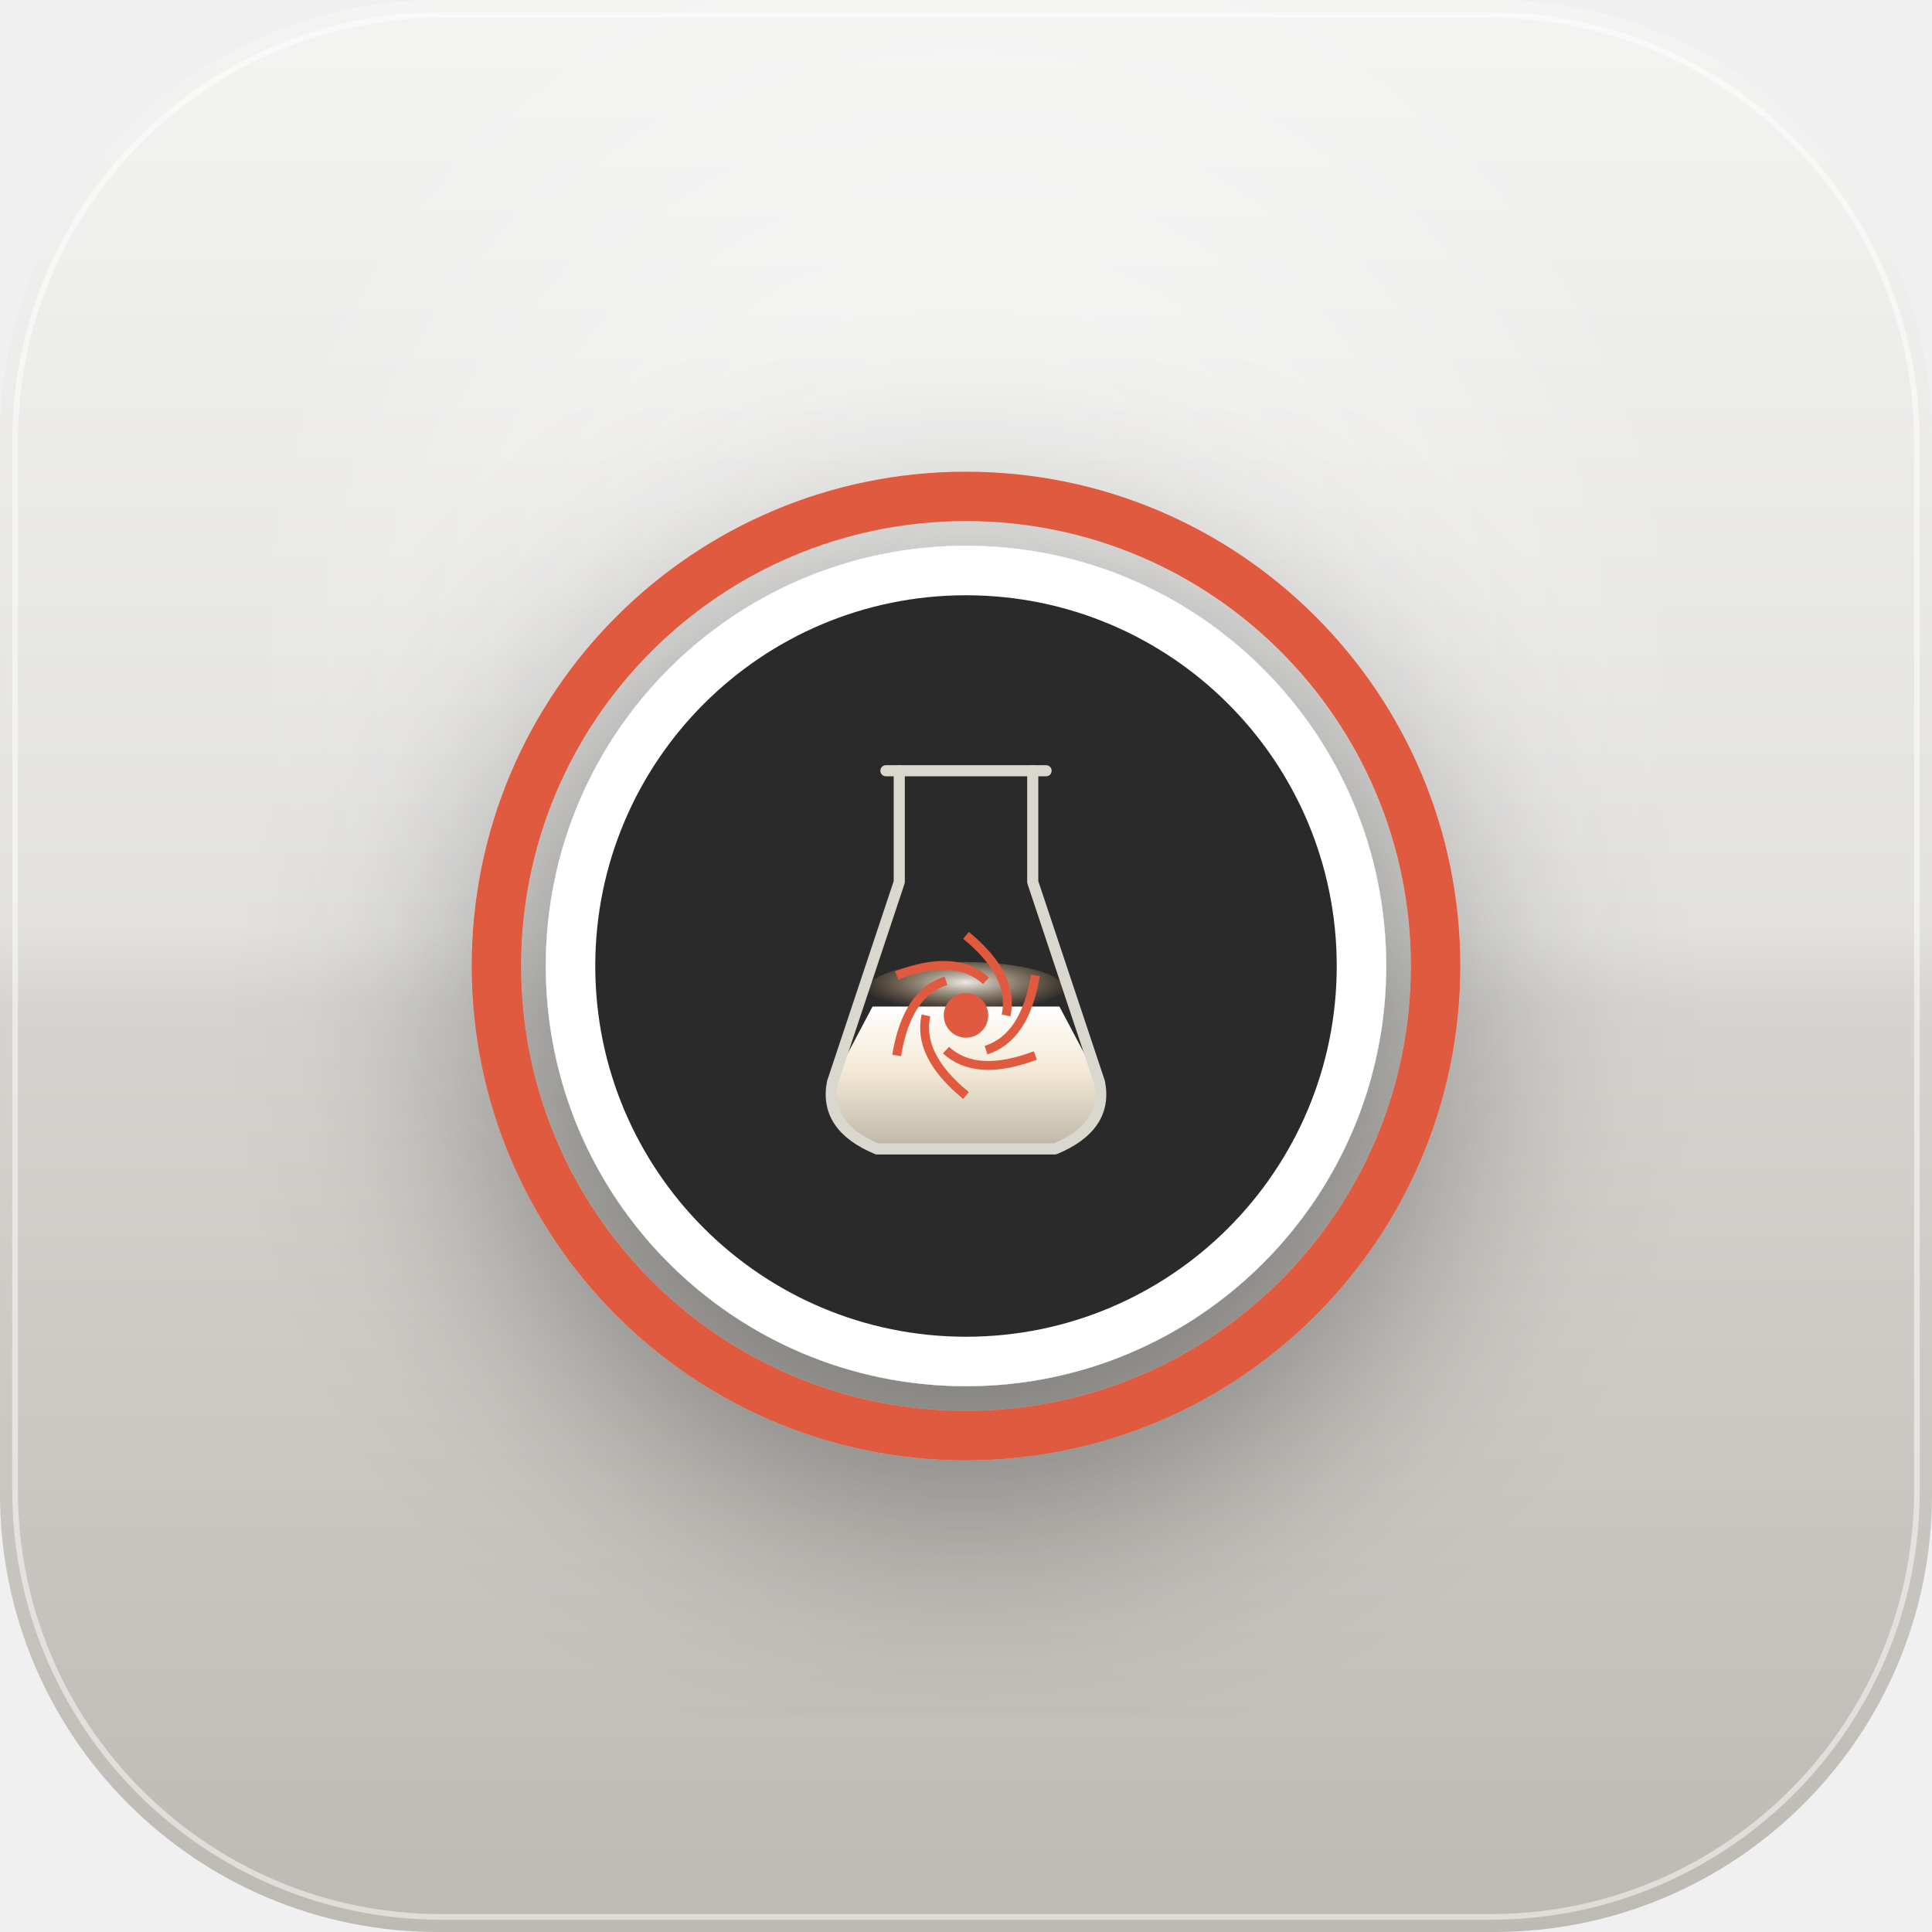
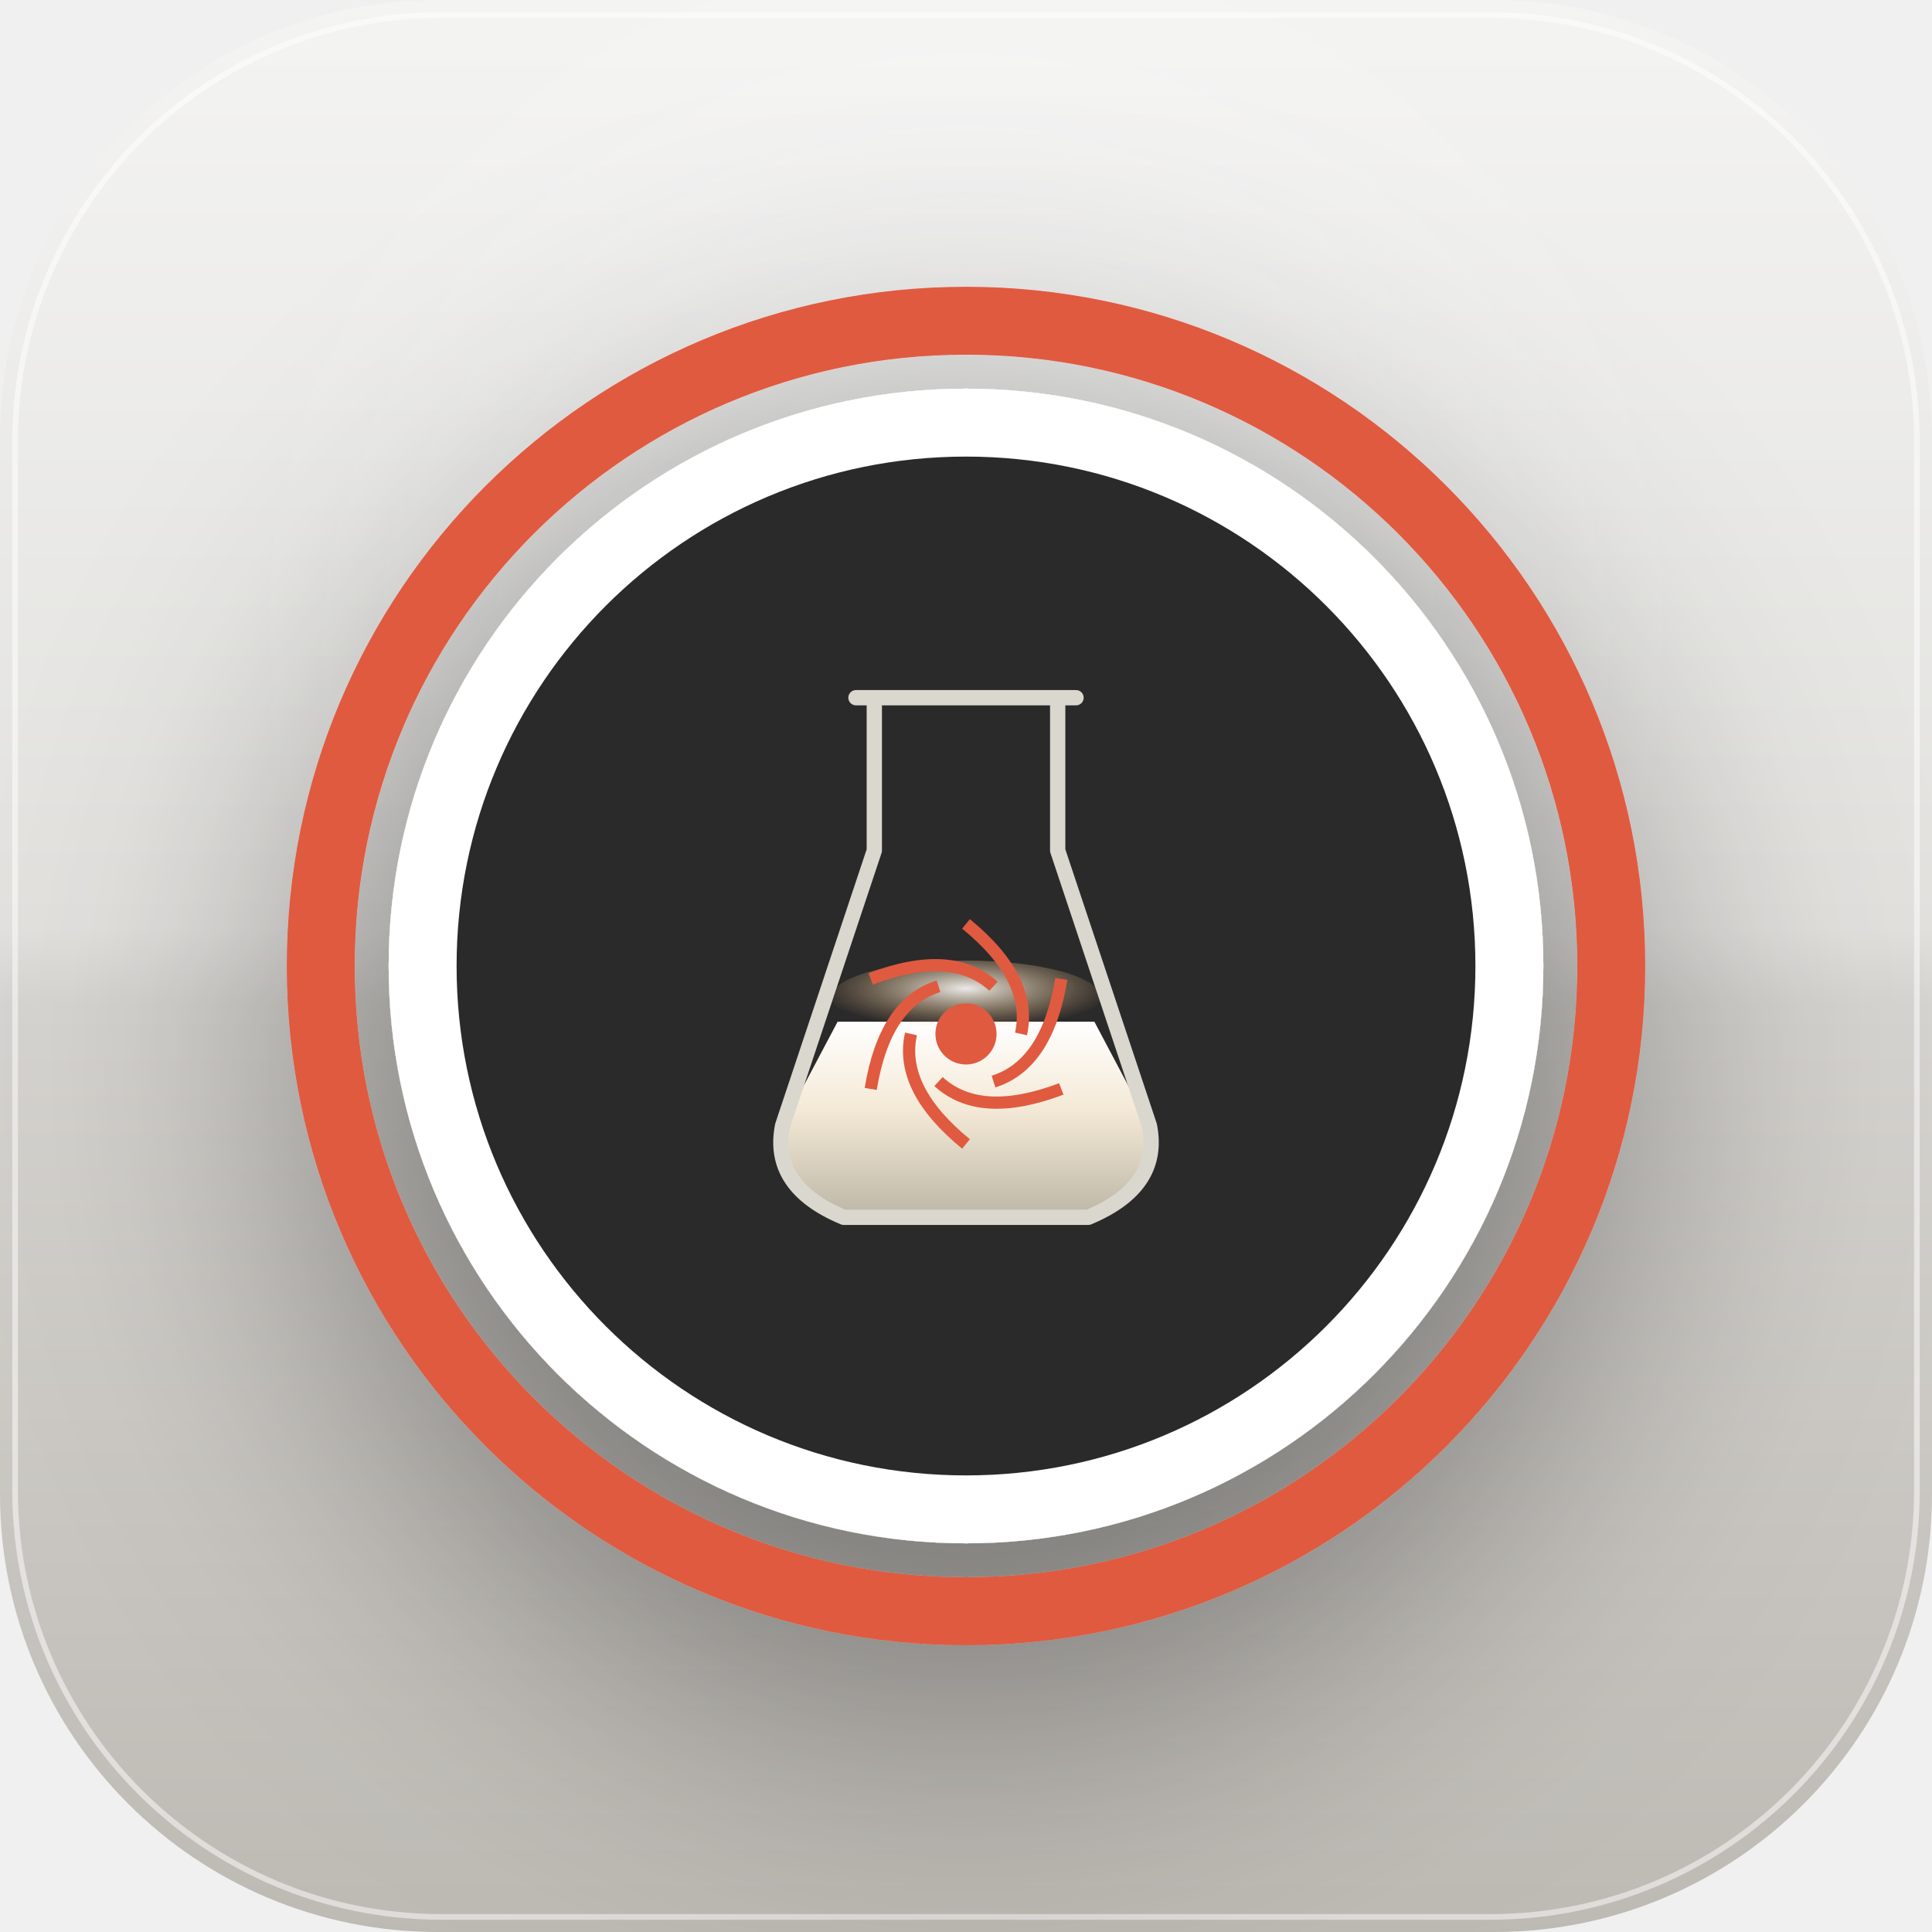
<svg xmlns="http://www.w3.org/2000/svg" width="1024" height="1024" viewBox="0 0 1024 1024">
  <defs>
    <linearGradient id="frame" x1="0" y1="0" x2="0" y2="1">
      <stop offset="0%" stop-color="#f4f4f3" />
      <stop offset="48%" stop-color="#e2e1de" />
      <stop offset="52%" stop-color="#d6d4d0" />
      <stop offset="100%" stop-color="#bdbab4" />
    </linearGradient>
    <radialGradient id="sheen" cx="50%" cy="32%" r="62%">
      <stop offset="0%" stop-color="#ffffff" stop-opacity=".55" />
      <stop offset="60%" stop-color="#ffffff" stop-opacity="0" />
    </radialGradient>
    <linearGradient id="lum" x1="0" y1="1" x2="0" y2="0">
      <stop offset="0%" stop-color="#bdb6a6" />
      <stop offset="55%" stop-color="#f4e9d6" />
      <stop offset="100%" stop-color="#ffffff" />
    </linearGradient>
    <radialGradient id="bloom" cx="50%" cy="38%" r="55%">
      <stop offset="0%" stop-color="#ffffff" stop-opacity=".9" />
      <stop offset="100%" stop-color="#e8b86d" stop-opacity="0" />
    </radialGradient>
    <filter id="ds" x="-30%" y="-30%" width="160%" height="160%">
      <feDropShadow dx="0" dy="14" stdDeviation="22" flood-color="#000000" flood-opacity="0.4" />
    </filter>
  </defs>
  <rect x="0" y="0" width="1024" height="1024" rx="232" ry="232" fill="url(#frame)" />
  <rect x="0" y="0" width="1024" height="1024" rx="232" ry="232" fill="url(#sheen)" />
  <rect x="8" y="8" width="1008" height="1008" rx="226" ry="226" fill="none" stroke="#ffffff" stroke-opacity="0.5" stroke-width="3" />
-   <g transform="translate(512,512) scale(2.62) translate(-100,-100)" filter="url(#ds)">
+   <g transform="translate(512,512) scale(3.6) translate(-100,-100)" filter="url(#ds)">
    <circle cx="100" cy="100" r="95" fill="none" stroke="#e05a3f" stroke-width="10" />
    <circle cx="100" cy="100" r="85" fill="#fff" />
    <circle cx="100" cy="100" r="75" fill="#2c2a2b" />
    <g transform="translate(100,110) scale(.9)">
      <path d="M-21 -2 L-30 15 Q-32 25 -20 30 L20 30 Q32 25 30 15 L21 -2 Z" fill="url(#lum)" />
      <ellipse cx="0" cy="-6" rx="22" ry="6" fill="url(#bloom)" />
      <path d="M-15 -55 L-15 -30 L-30 15 Q-32 25 -20 30 L20 30 Q32 25 30 15 L15 -30 L15 -55" fill="none" stroke="#dad7ce" stroke-width="2.5" stroke-linecap="round" stroke-linejoin="round" />
      <line x1="-18" y1="-55" x2="18" y2="-55" stroke="#dad7ce" stroke-width="2.5" stroke-linecap="round" />
      <g stroke="#e05a3f" stroke-width="2" fill="none">
        <path d="M0-18Q11-9 9 0" />
        <path d="M0-18Q11-9 9 0" transform="rotate(60)" />
        <path d="M0-18Q11-9 9 0" transform="rotate(120)" />
        <path d="M0-18Q11-9 9 0" transform="rotate(180)" />
        <path d="M0-18Q11-9 9 0" transform="rotate(240)" />
        <path d="M0-18Q11-9 9 0" transform="rotate(300)" />
      </g>
      <circle r="5" fill="#e05a3f" />
    </g>
  </g>
</svg>
